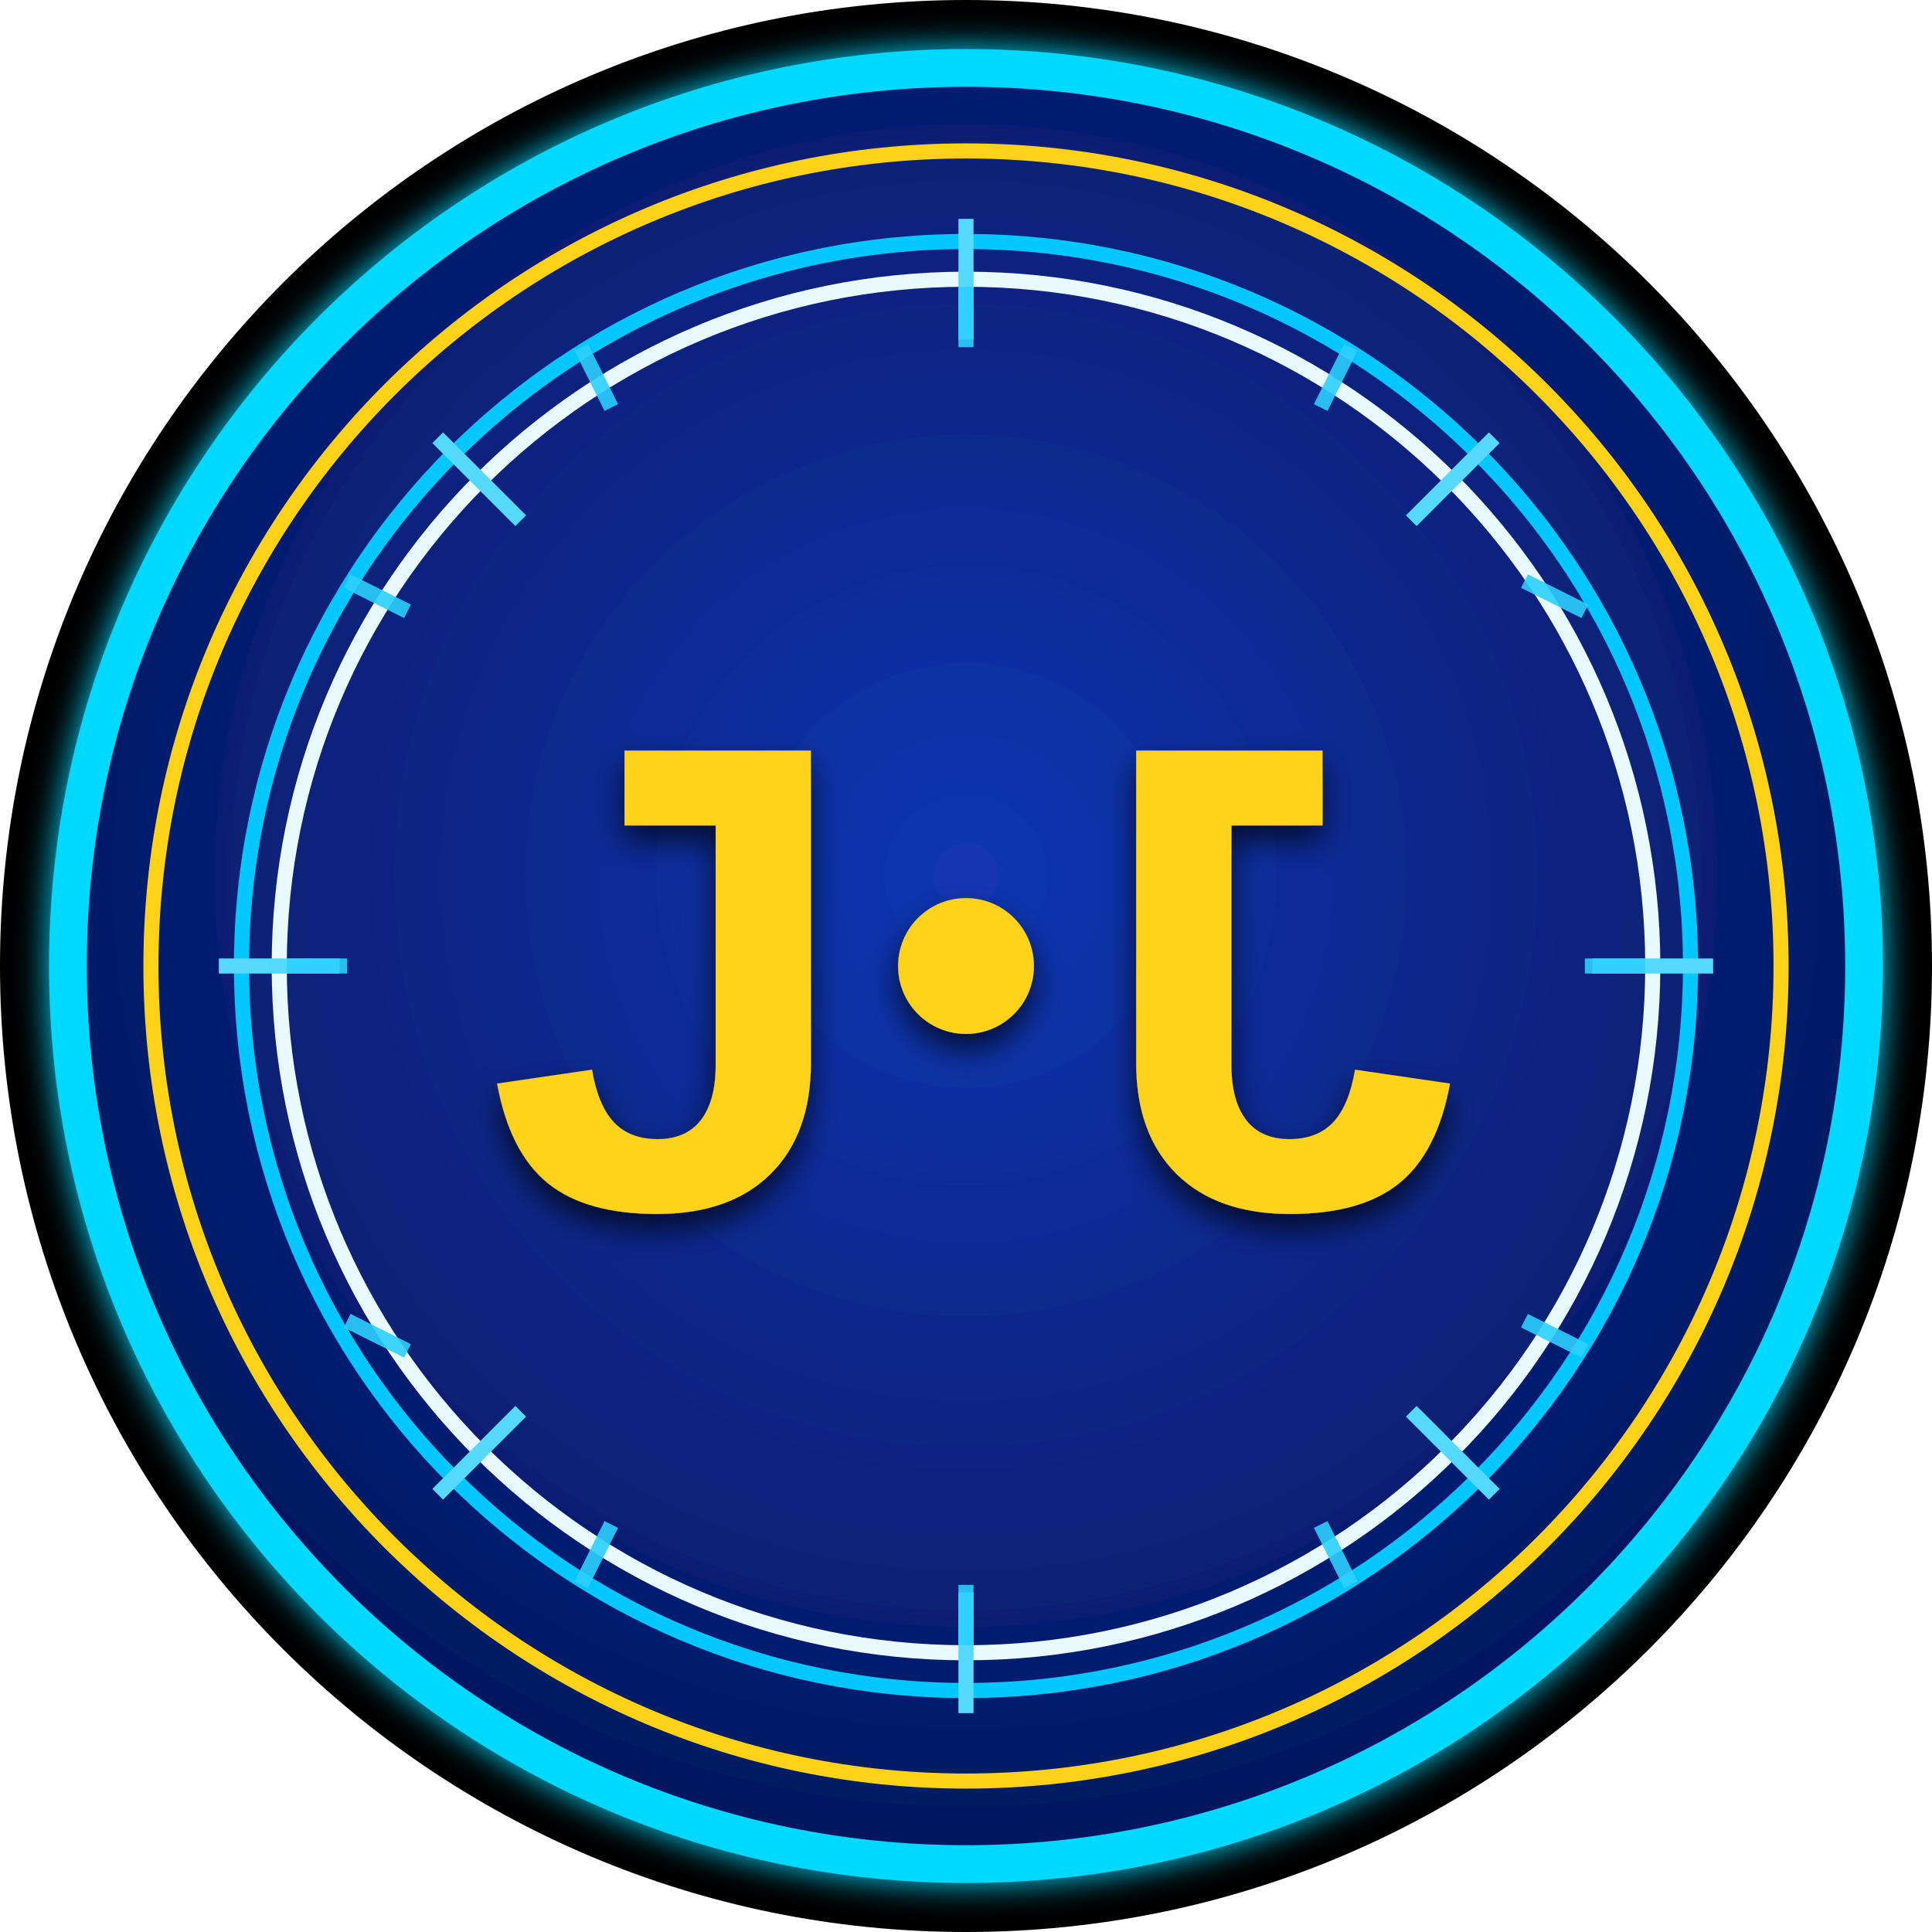
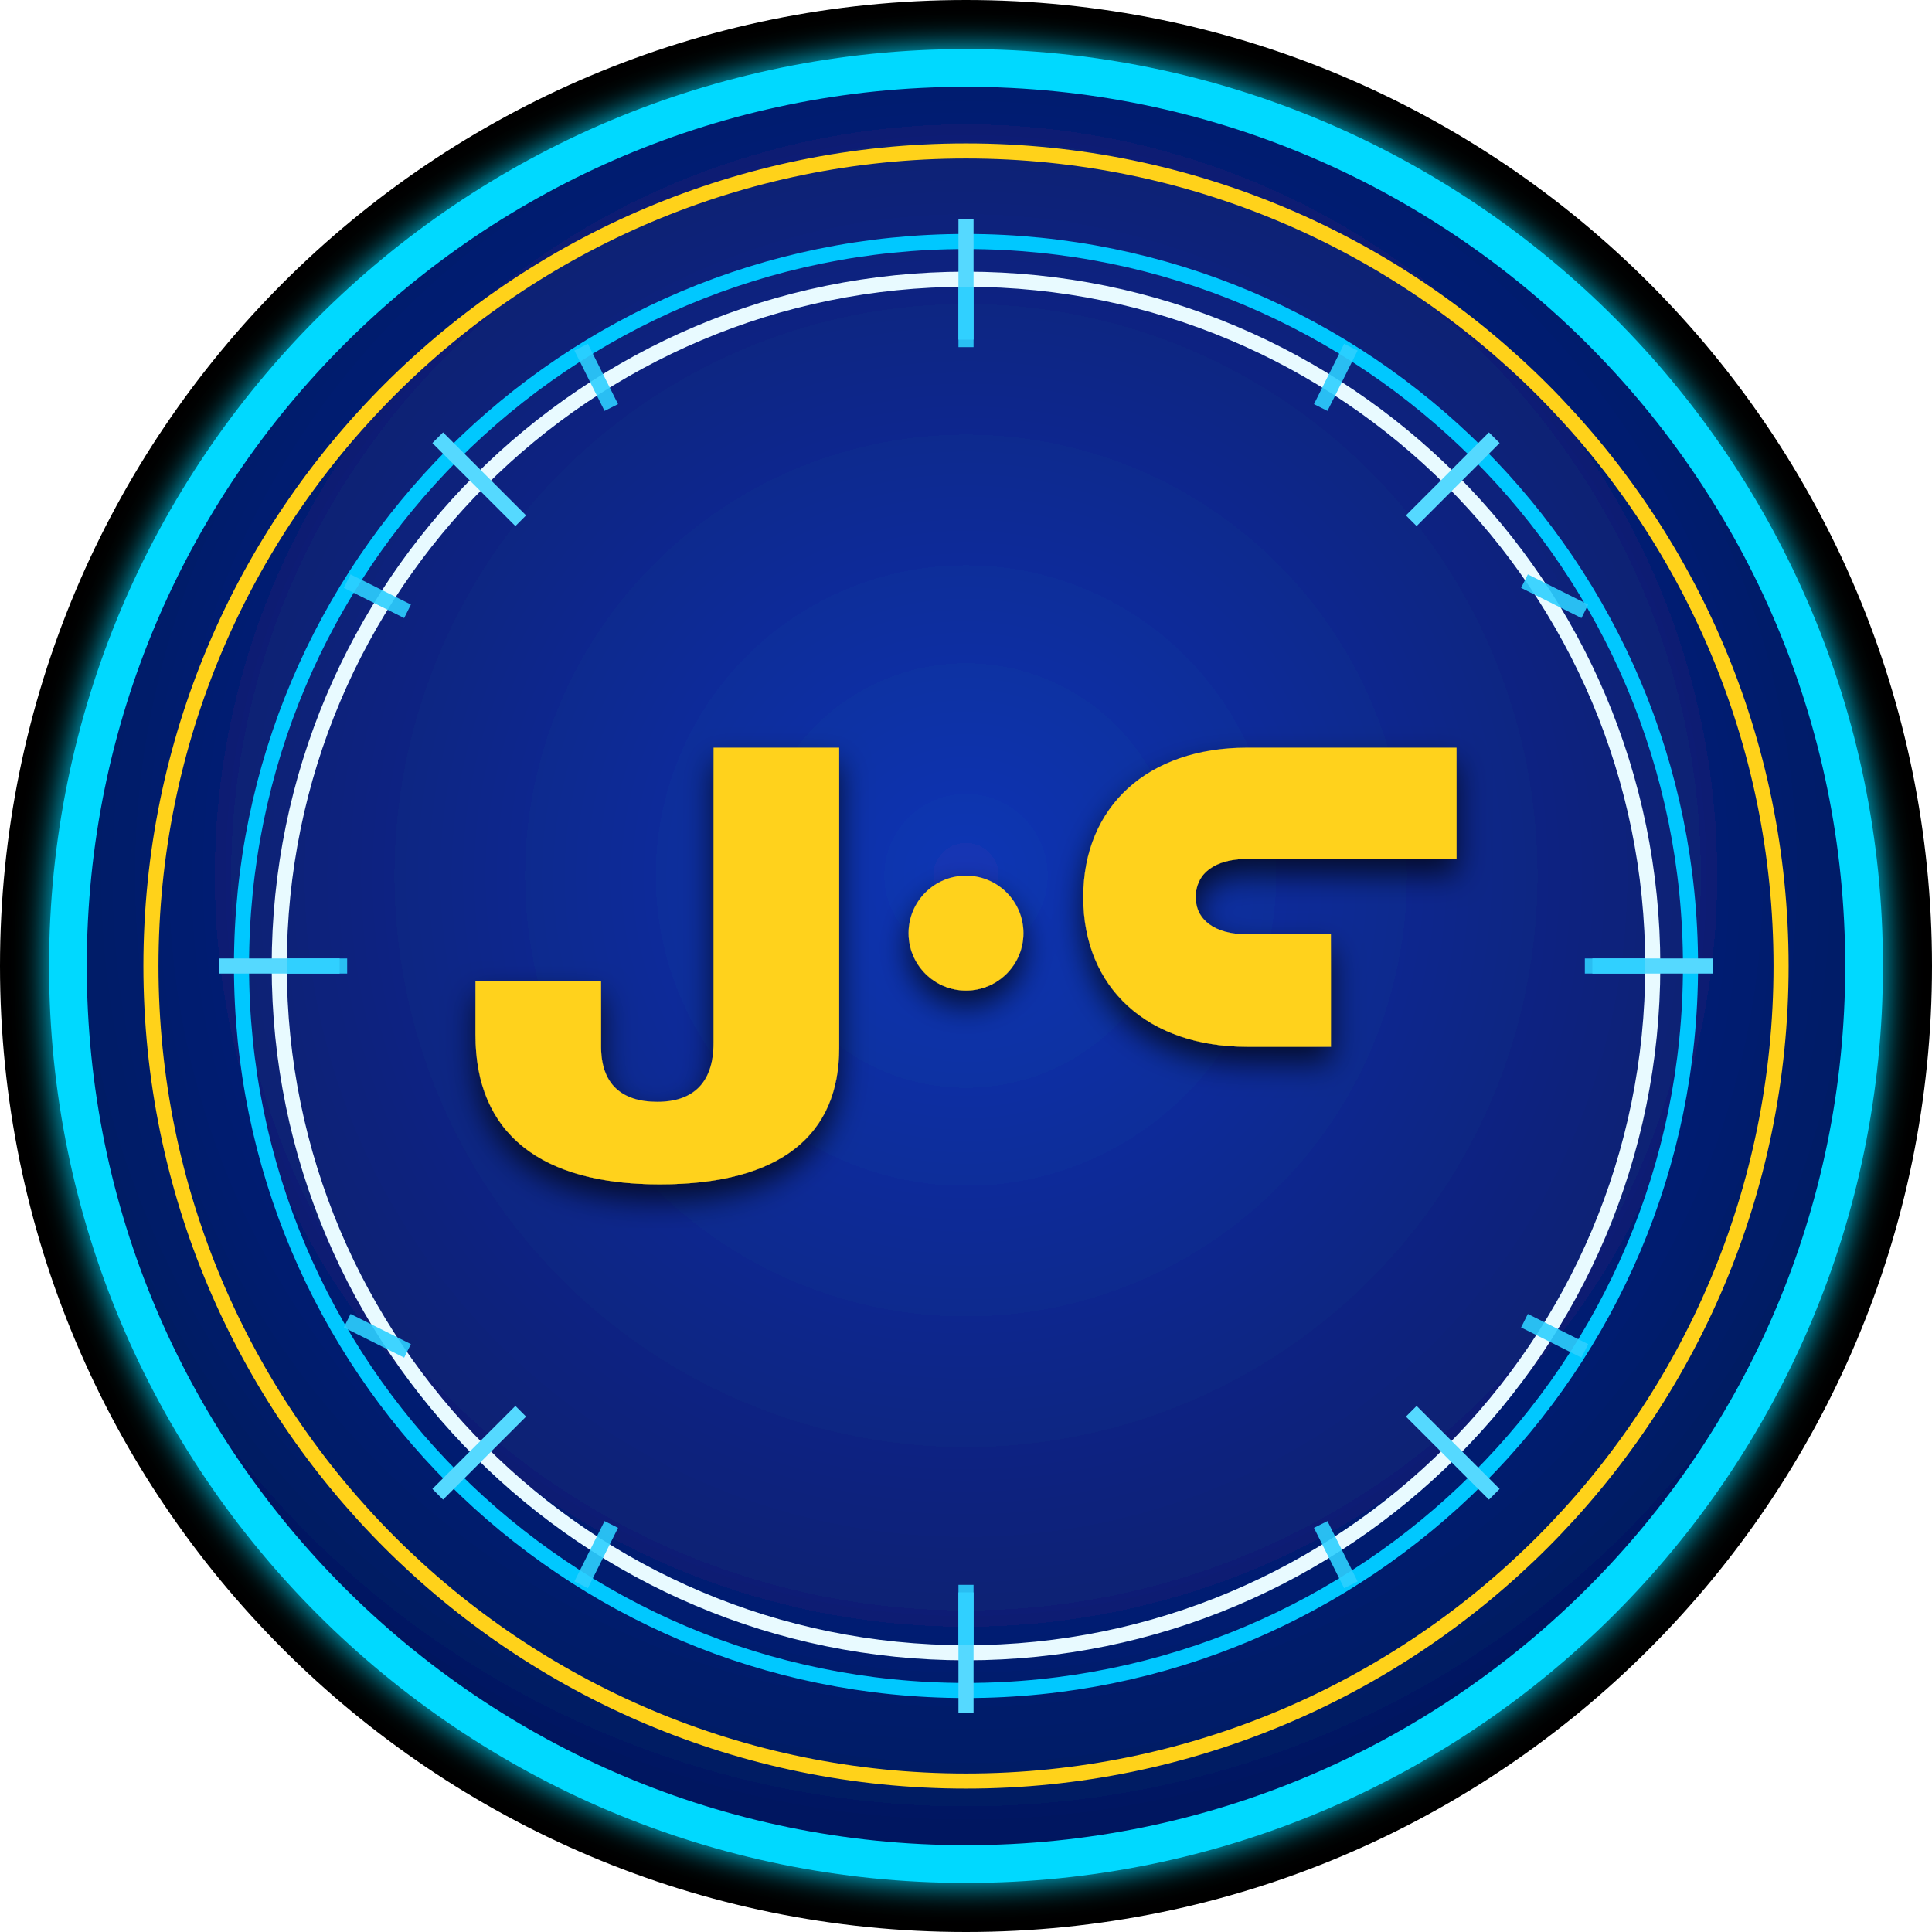
<svg xmlns="http://www.w3.org/2000/svg" viewBox="0 0 256 256">
  <defs>
    <radialGradient id="bg" cx="50%" cy="45%" r="65%">
      <stop offset="0" stop-color="#1236b5" />
      <stop offset="1" stop-color="#00124d" />
    </radialGradient>
    <filter id="glow">
      <feGaussianBlur stdDeviation="2.2" result="b" />
      <feMerge>
        <feMergeNode in="b" />
        <feMergeNode in="SourceGraphic" />
      </feMerge>
    </filter>
    <filter id="shadow">
      <feDropShadow dx="0" dy="2" stdDeviation="2" flood-opacity=".7" />
    </filter>
  </defs>
  <rect width="256" height="256" rx="50%" fill="#000" />
  <circle cx="128" cy="128" r="119" fill="url(#bg)" stroke="#00d9ff" stroke-width="5" filter="url(#glow)" />
  <circle cx="128" cy="128" r="108" fill="none" stroke="#ffd21a" stroke-width="2" />
  <circle cx="128" cy="128" r="96" fill="none" stroke="#00c8ff" stroke-width="2" />
  <circle cx="128" cy="128" r="91" fill="none" stroke="#e8faff" stroke-width="2" />
  <g stroke="#55d9ff" stroke-width="2">
    <path d="M128 29v16M128 211v16M29 128h16M211 128h16" />
    <path d="M58 58l11 11M187 187l11 11M198 58l-11 11M69 187l-11 11" />
  </g>
  <g stroke="#2ccfff" stroke-width="2" opacity=".9">
    <path d="M128 38v8M128 210v8M38 128h8M210 128h8" />
    <path d="M77 46l4 8M175 202l4 8M202 77l8 4M46 175l8 4" />
    <path d="M46 77l8 4M202 175l8 4M77 210l4-8M175 54l4-8" />
  </g>
  <g fill="#ffd21a" filter="url(#shadow)">
-     <text x="89" y="160" font-family="Arial,Helvetica,sans-serif" font-size="88" font-weight="900" text-anchor="middle">J</text>
-     <g transform="translate(169 160) scale(-1 1)">
-       <text x="0" y="0" font-family="Arial,Helvetica,sans-serif" font-size="88" font-weight="900" text-anchor="middle">J</text>
-     </g>
-     <circle cx="128" cy="128" r="9" />
+     <svg x="63" y="99" width="130" height="58" viewBox="90 55 820 365" overflow="visible">
+       <path d="M90 250h105v55c0 31 17 46 47 46 31 0 47-17 47-49V55h105v251c0 72-48 114-150 114-99 0-154-42-154-125v-45z" />
+       <circle cx="500" cy="210" r="48" />
+       <path d="M910 55H735c-83 0-137 49-137 125 0 76 54 125 137 125h70v-94h-70c-27 0-43-12-43-31 0-20 16-32 43-32h175V55z" />
+     </svg>
  </g>
</svg>
